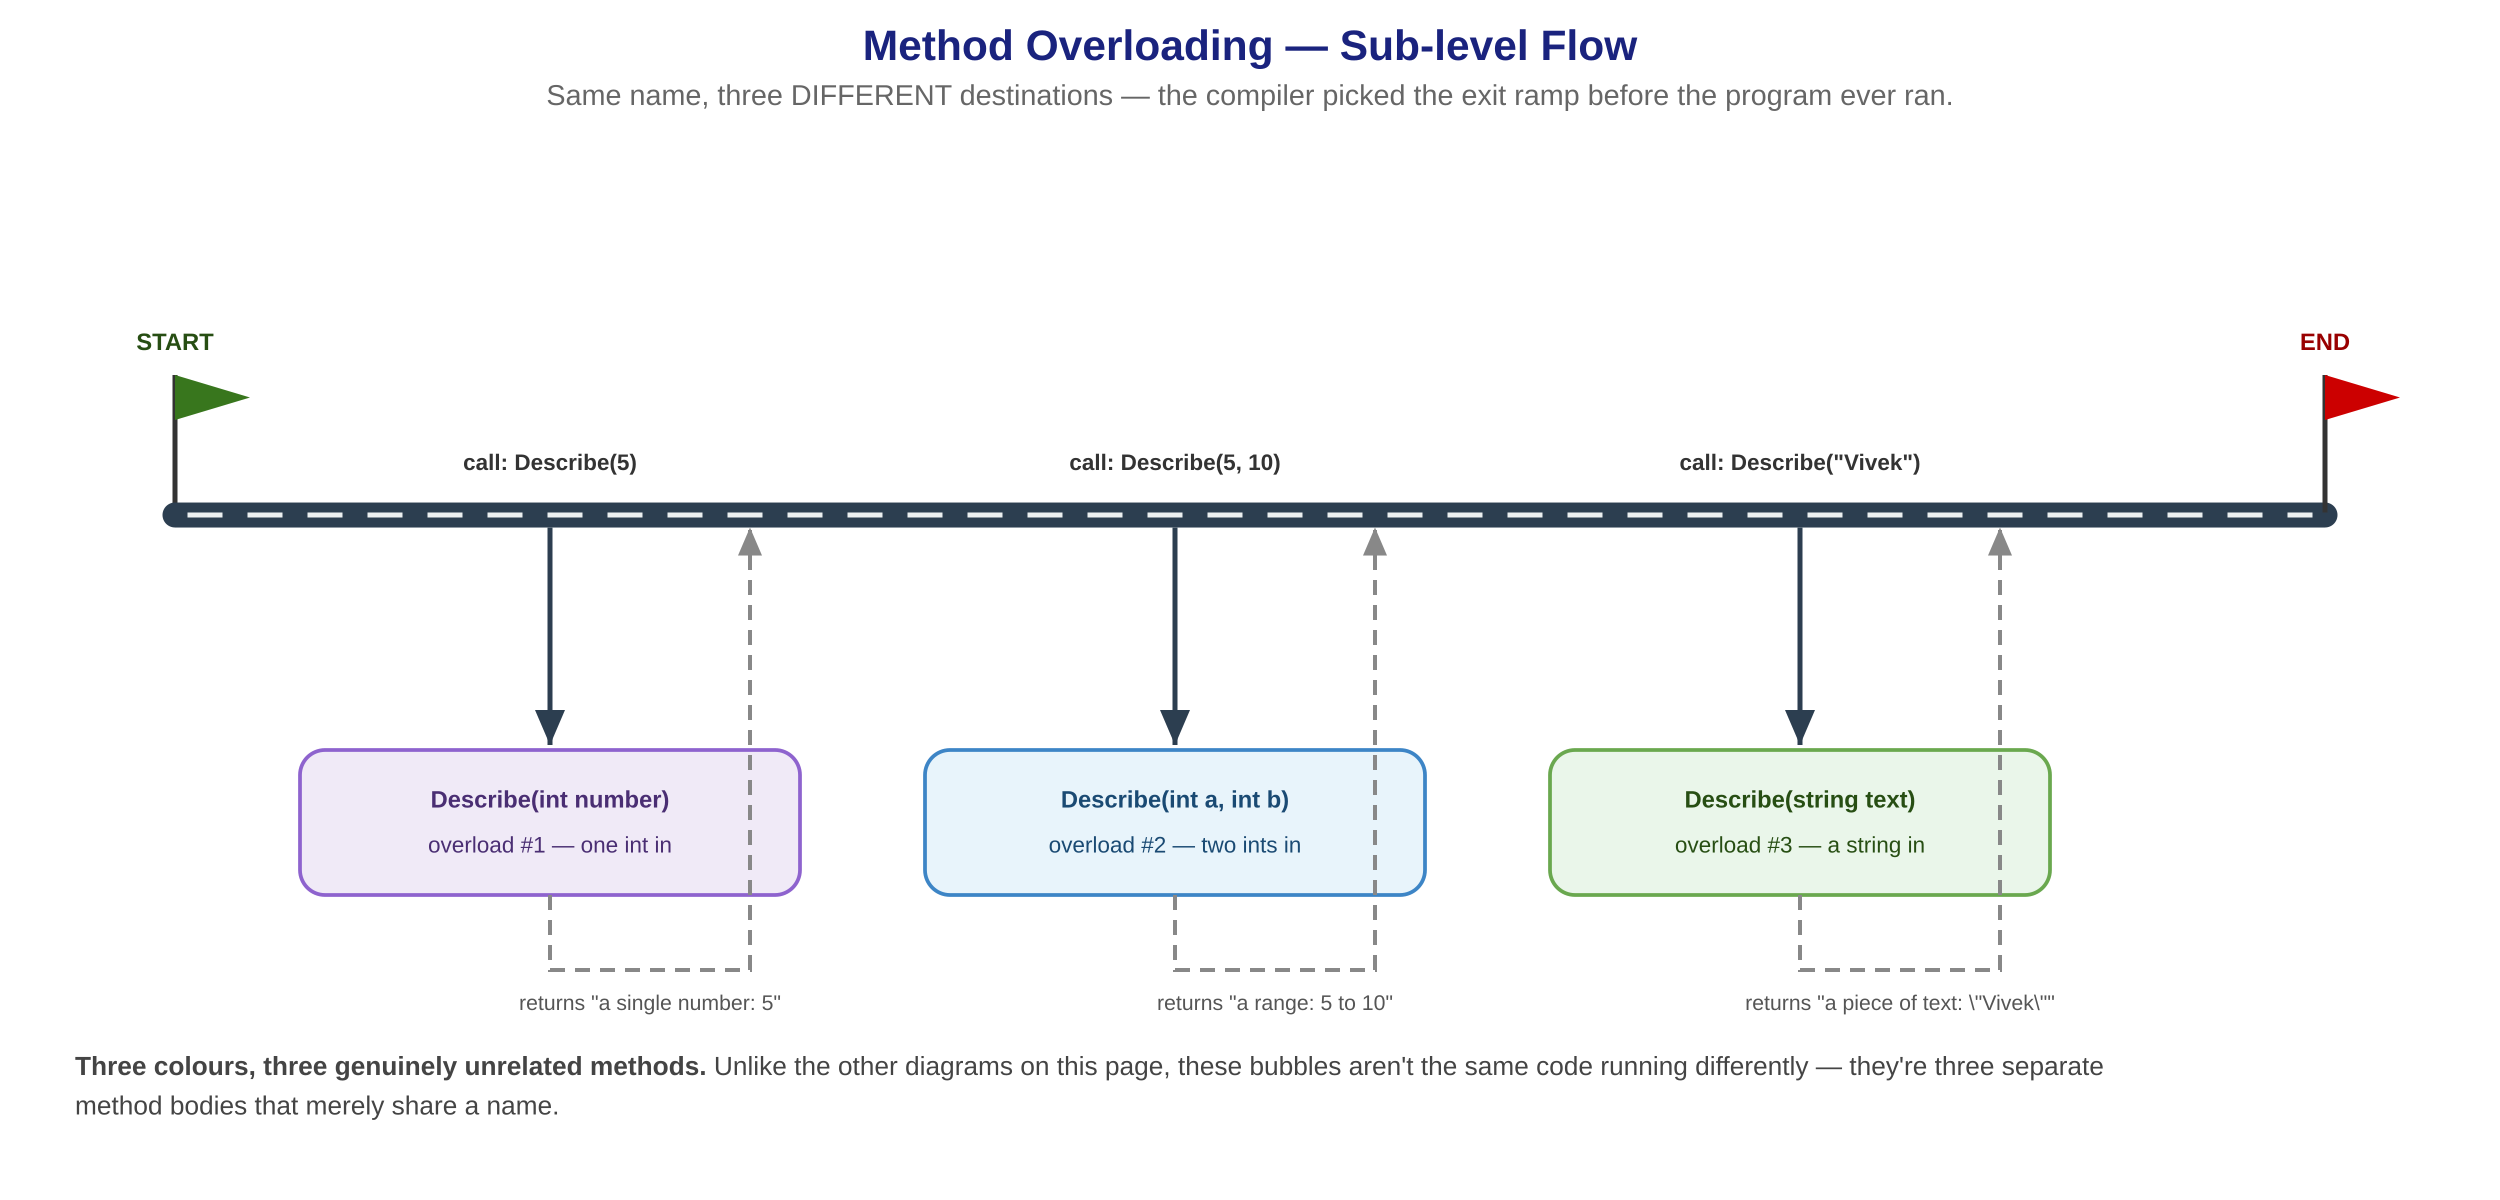
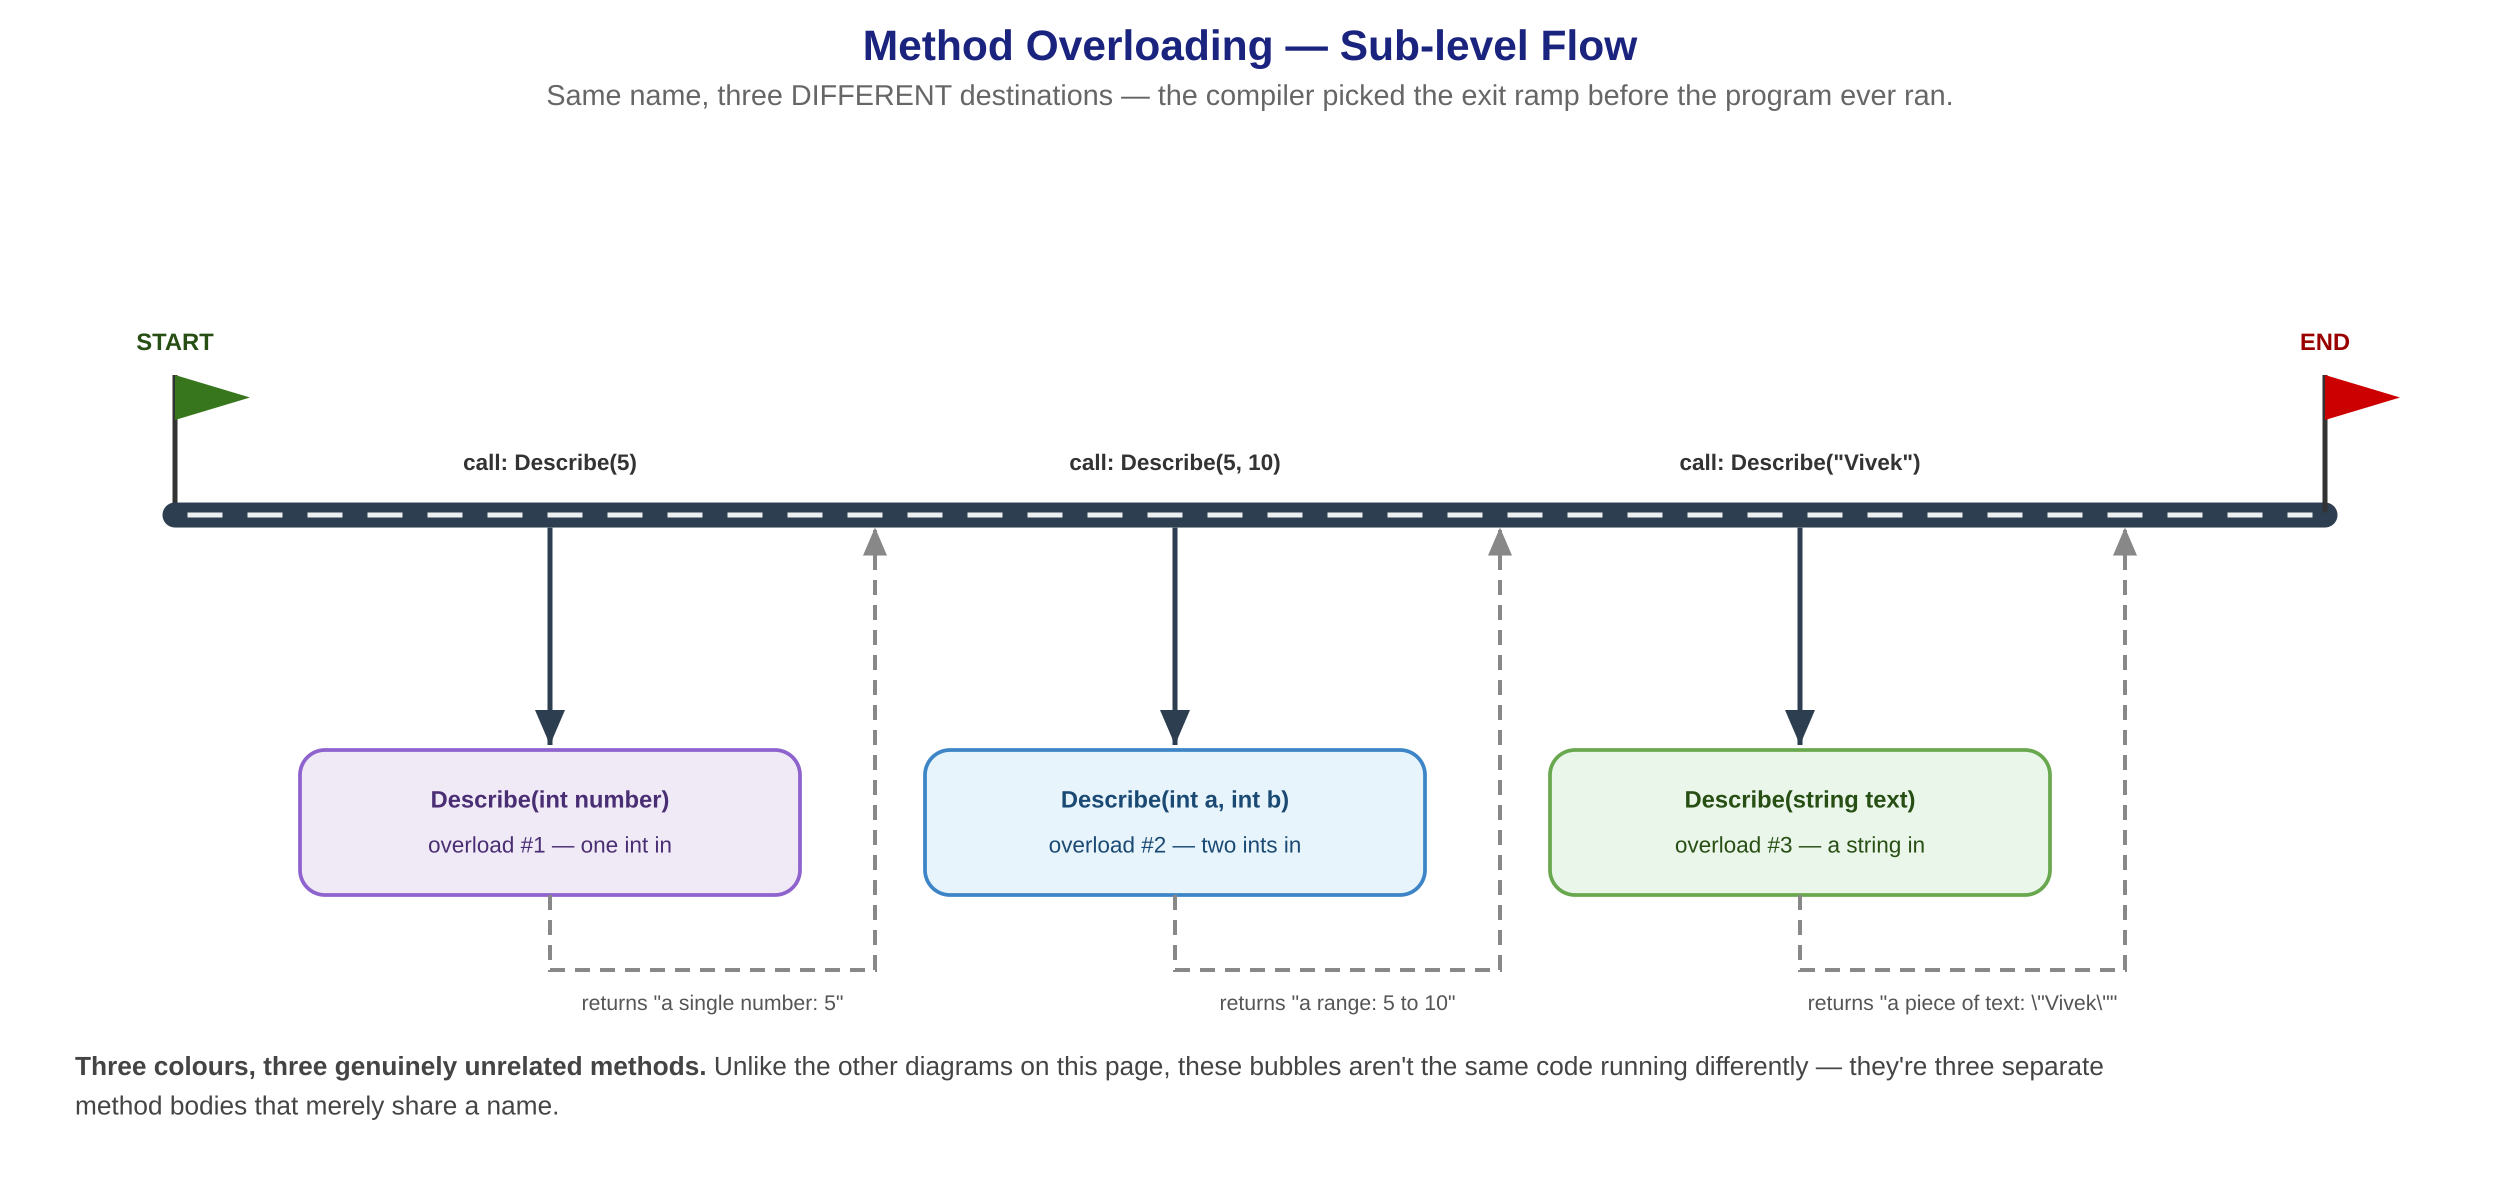
<svg xmlns="http://www.w3.org/2000/svg" viewBox="0 0 1000 480" font-family="Arial, Helvetica, sans-serif">
  <defs>
    <marker id="a" markerWidth="9" markerHeight="9" refX="7" refY="3" orient="auto">
      <path d="M0,0 L7,3 L0,6 Z" fill="#2c3e50" />
    </marker>
    <marker id="d" markerWidth="9" markerHeight="9" refX="7" refY="3" orient="auto">
      <path d="M0,0 L7,3 L0,6 Z" fill="#888" />
    </marker>
  </defs>
  <rect x="0" y="0" width="1000" height="480" fill="#ffffff" />
  <text x="500" y="24" text-anchor="middle" font-size="17" font-weight="bold" fill="#1a237e">Method Overloading — Sub-level Flow</text>
  <text x="500" y="42" text-anchor="middle" font-size="11.5" fill="#666">Same name, three DIFFERENT destinations — the compiler picked the exit ramp before the program ever ran.</text>
  <line x1="70" y1="150" x2="70" y2="205" stroke="#333" stroke-width="2" />
  <polygon points="70,150 70,168 100,159" fill="#38761d" />
  <text x="70" y="140" text-anchor="middle" font-size="9.5" font-weight="bold" fill="#274e13">START</text>
  <line x1="70" y1="206" x2="930" y2="206" stroke="#2c3e50" stroke-width="10" stroke-linecap="round" />
  <line x1="75" y1="206" x2="925" y2="206" stroke="#ecf0f1" stroke-width="2" stroke-dasharray="14 10" />
  <text x="220" y="188" text-anchor="middle" font-size="9" font-weight="bold" fill="#333">call: Describe(5)</text>
  <line x1="220" y1="211" x2="220" y2="298" stroke="#2c3e50" stroke-width="2" marker-end="url(#a)" />
  <rect x="120" y="300" width="200" height="58" rx="10" fill="#f0eaf7" stroke="#8e63ce" stroke-width="1.5" />
  <text x="220" y="323" text-anchor="middle" font-size="9.5" font-weight="bold" fill="#4a2e73">Describe(int number)</text>
  <text x="220" y="341" text-anchor="middle" font-size="9" fill="#4a2e73">overload #1 — one int in</text>
-   <path d="M220,358 L220,388 L300,388 L300,211" fill="none" stroke="#888" stroke-width="1.6" stroke-dasharray="6 4" marker-end="url(#d)" />
-   <text x="260" y="404" text-anchor="middle" font-size="8.5" fill="#555">returns "a single number: 5"</text>
+   <path d="M220,358 L220,388 L350,388 L350,211" fill="none" stroke="#888" stroke-width="1.6" stroke-dasharray="6 4" marker-end="url(#d)" />
+   <text x="285" y="404" text-anchor="middle" font-size="8.5" fill="#555">returns "a single number: 5"</text>
  <text x="470" y="188" text-anchor="middle" font-size="9" font-weight="bold" fill="#333">call: Describe(5, 10)</text>
  <line x1="470" y1="211" x2="470" y2="298" stroke="#2c3e50" stroke-width="2" marker-end="url(#a)" />
  <rect x="370" y="300" width="200" height="58" rx="10" fill="#e8f4fb" stroke="#3d85c6" stroke-width="1.5" />
  <text x="470" y="323" text-anchor="middle" font-size="9.5" font-weight="bold" fill="#1a4a73">Describe(int a, int b)</text>
  <text x="470" y="341" text-anchor="middle" font-size="9" fill="#1a4a73">overload #2 — two ints in</text>
-   <path d="M470,358 L470,388 L550,388 L550,211" fill="none" stroke="#888" stroke-width="1.6" stroke-dasharray="6 4" marker-end="url(#d)" />
-   <text x="510" y="404" text-anchor="middle" font-size="8.5" fill="#555">returns "a range: 5 to 10"</text>
+   <path d="M470,358 L470,388 L600,388 L600,211" fill="none" stroke="#888" stroke-width="1.6" stroke-dasharray="6 4" marker-end="url(#d)" />
+   <text x="535" y="404" text-anchor="middle" font-size="8.5" fill="#555">returns "a range: 5 to 10"</text>
  <text x="720" y="188" text-anchor="middle" font-size="9" font-weight="bold" fill="#333">call: Describe("Vivek")</text>
  <line x1="720" y1="211" x2="720" y2="298" stroke="#2c3e50" stroke-width="2" marker-end="url(#a)" />
  <rect x="620" y="300" width="200" height="58" rx="10" fill="#eaf6ea" stroke="#6aa84f" stroke-width="1.5" />
  <text x="720" y="323" text-anchor="middle" font-size="9.5" font-weight="bold" fill="#274e13">Describe(string text)</text>
  <text x="720" y="341" text-anchor="middle" font-size="9" fill="#274e13">overload #3 — a string in</text>
-   <path d="M720,358 L720,388 L800,388 L800,211" fill="none" stroke="#888" stroke-width="1.6" stroke-dasharray="6 4" marker-end="url(#d)" />
-   <text x="760" y="404" text-anchor="middle" font-size="8.5" fill="#555">returns "a piece of text: \"Vivek\""</text>
+   <path d="M720,358 L720,388 L850,388 L850,211" fill="none" stroke="#888" stroke-width="1.6" stroke-dasharray="6 4" marker-end="url(#d)" />
+   <text x="785" y="404" text-anchor="middle" font-size="8.5" fill="#555">returns "a piece of text: \"Vivek\""</text>
  <line x1="930" y1="150" x2="930" y2="205" stroke="#333" stroke-width="2" />
  <polygon points="930,150 930,168 960,159" fill="#cc0000" />
  <text x="930" y="140" text-anchor="middle" font-size="9.5" font-weight="bold" fill="#990000">END</text>
  <text x="30" y="430" font-size="10.5" fill="#444">
    <tspan x="30" dy="0">
      <tspan font-weight="bold">Three colours, three genuinely unrelated methods.</tspan> Unlike the other diagrams on this page, these bubbles aren't the same code running differently — they're three separate</tspan>
    <tspan x="30" dy="15.8">method bodies that merely share a name.</tspan>
  </text>
</svg>
